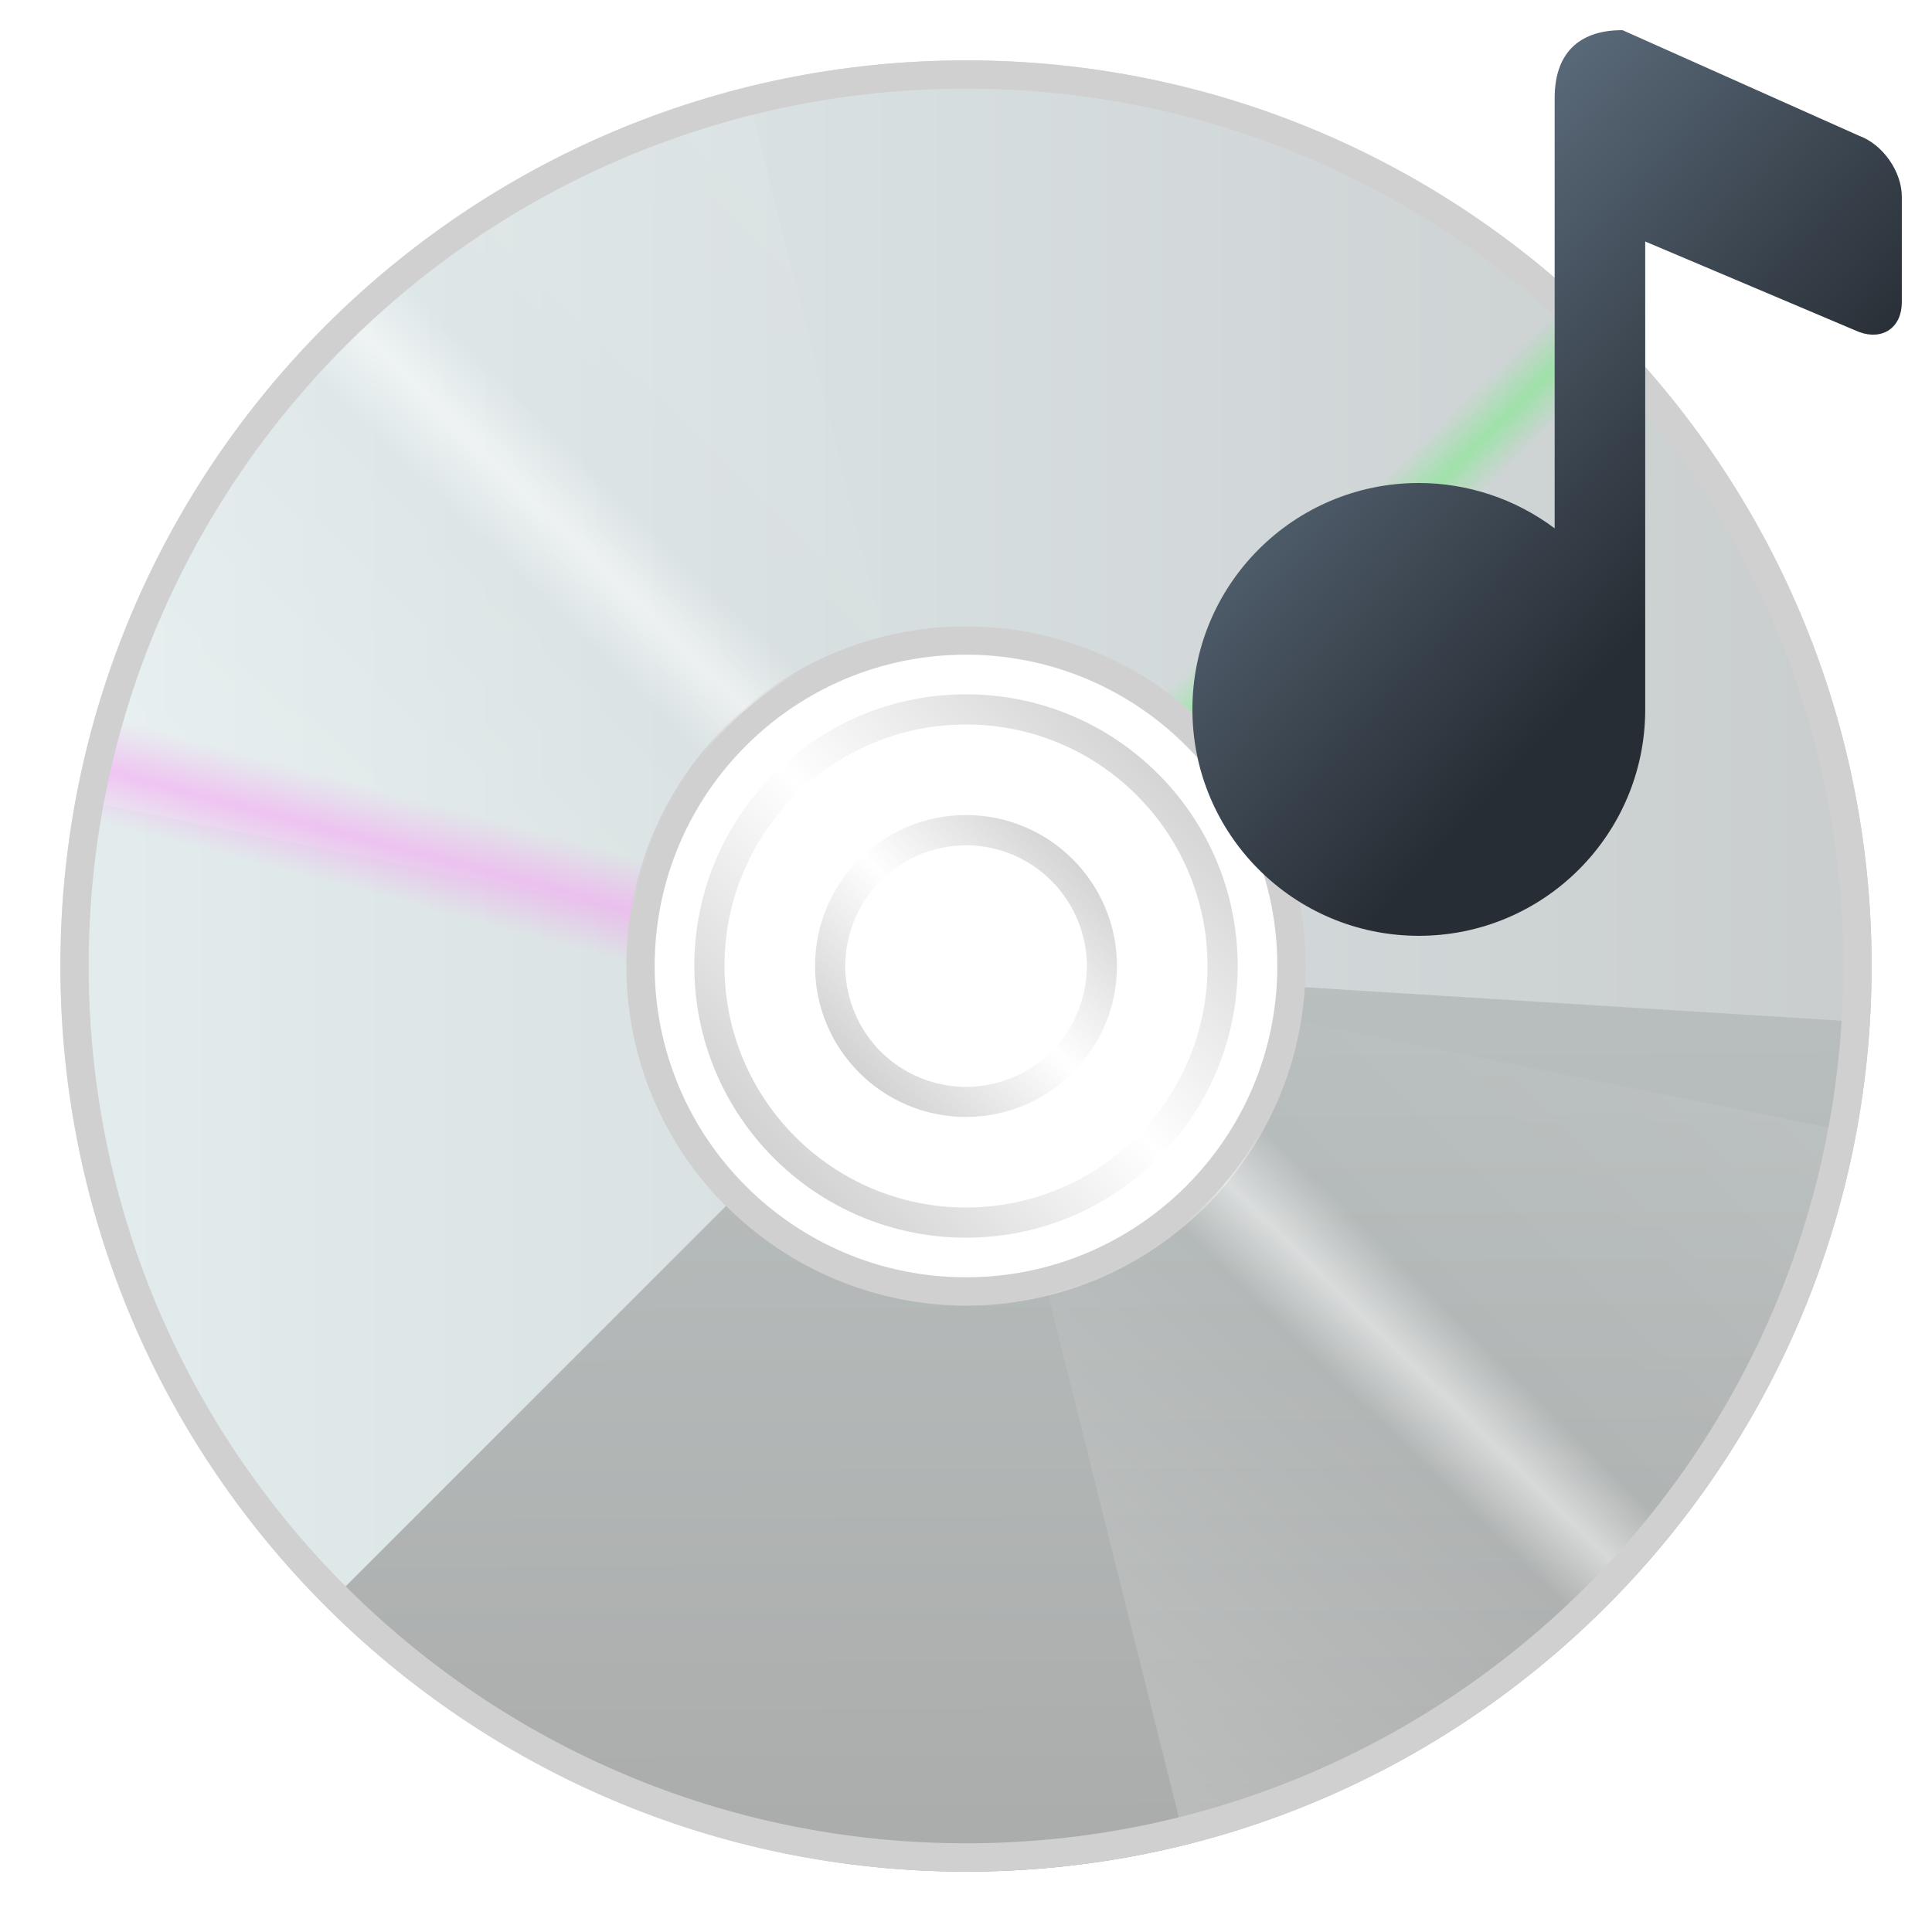
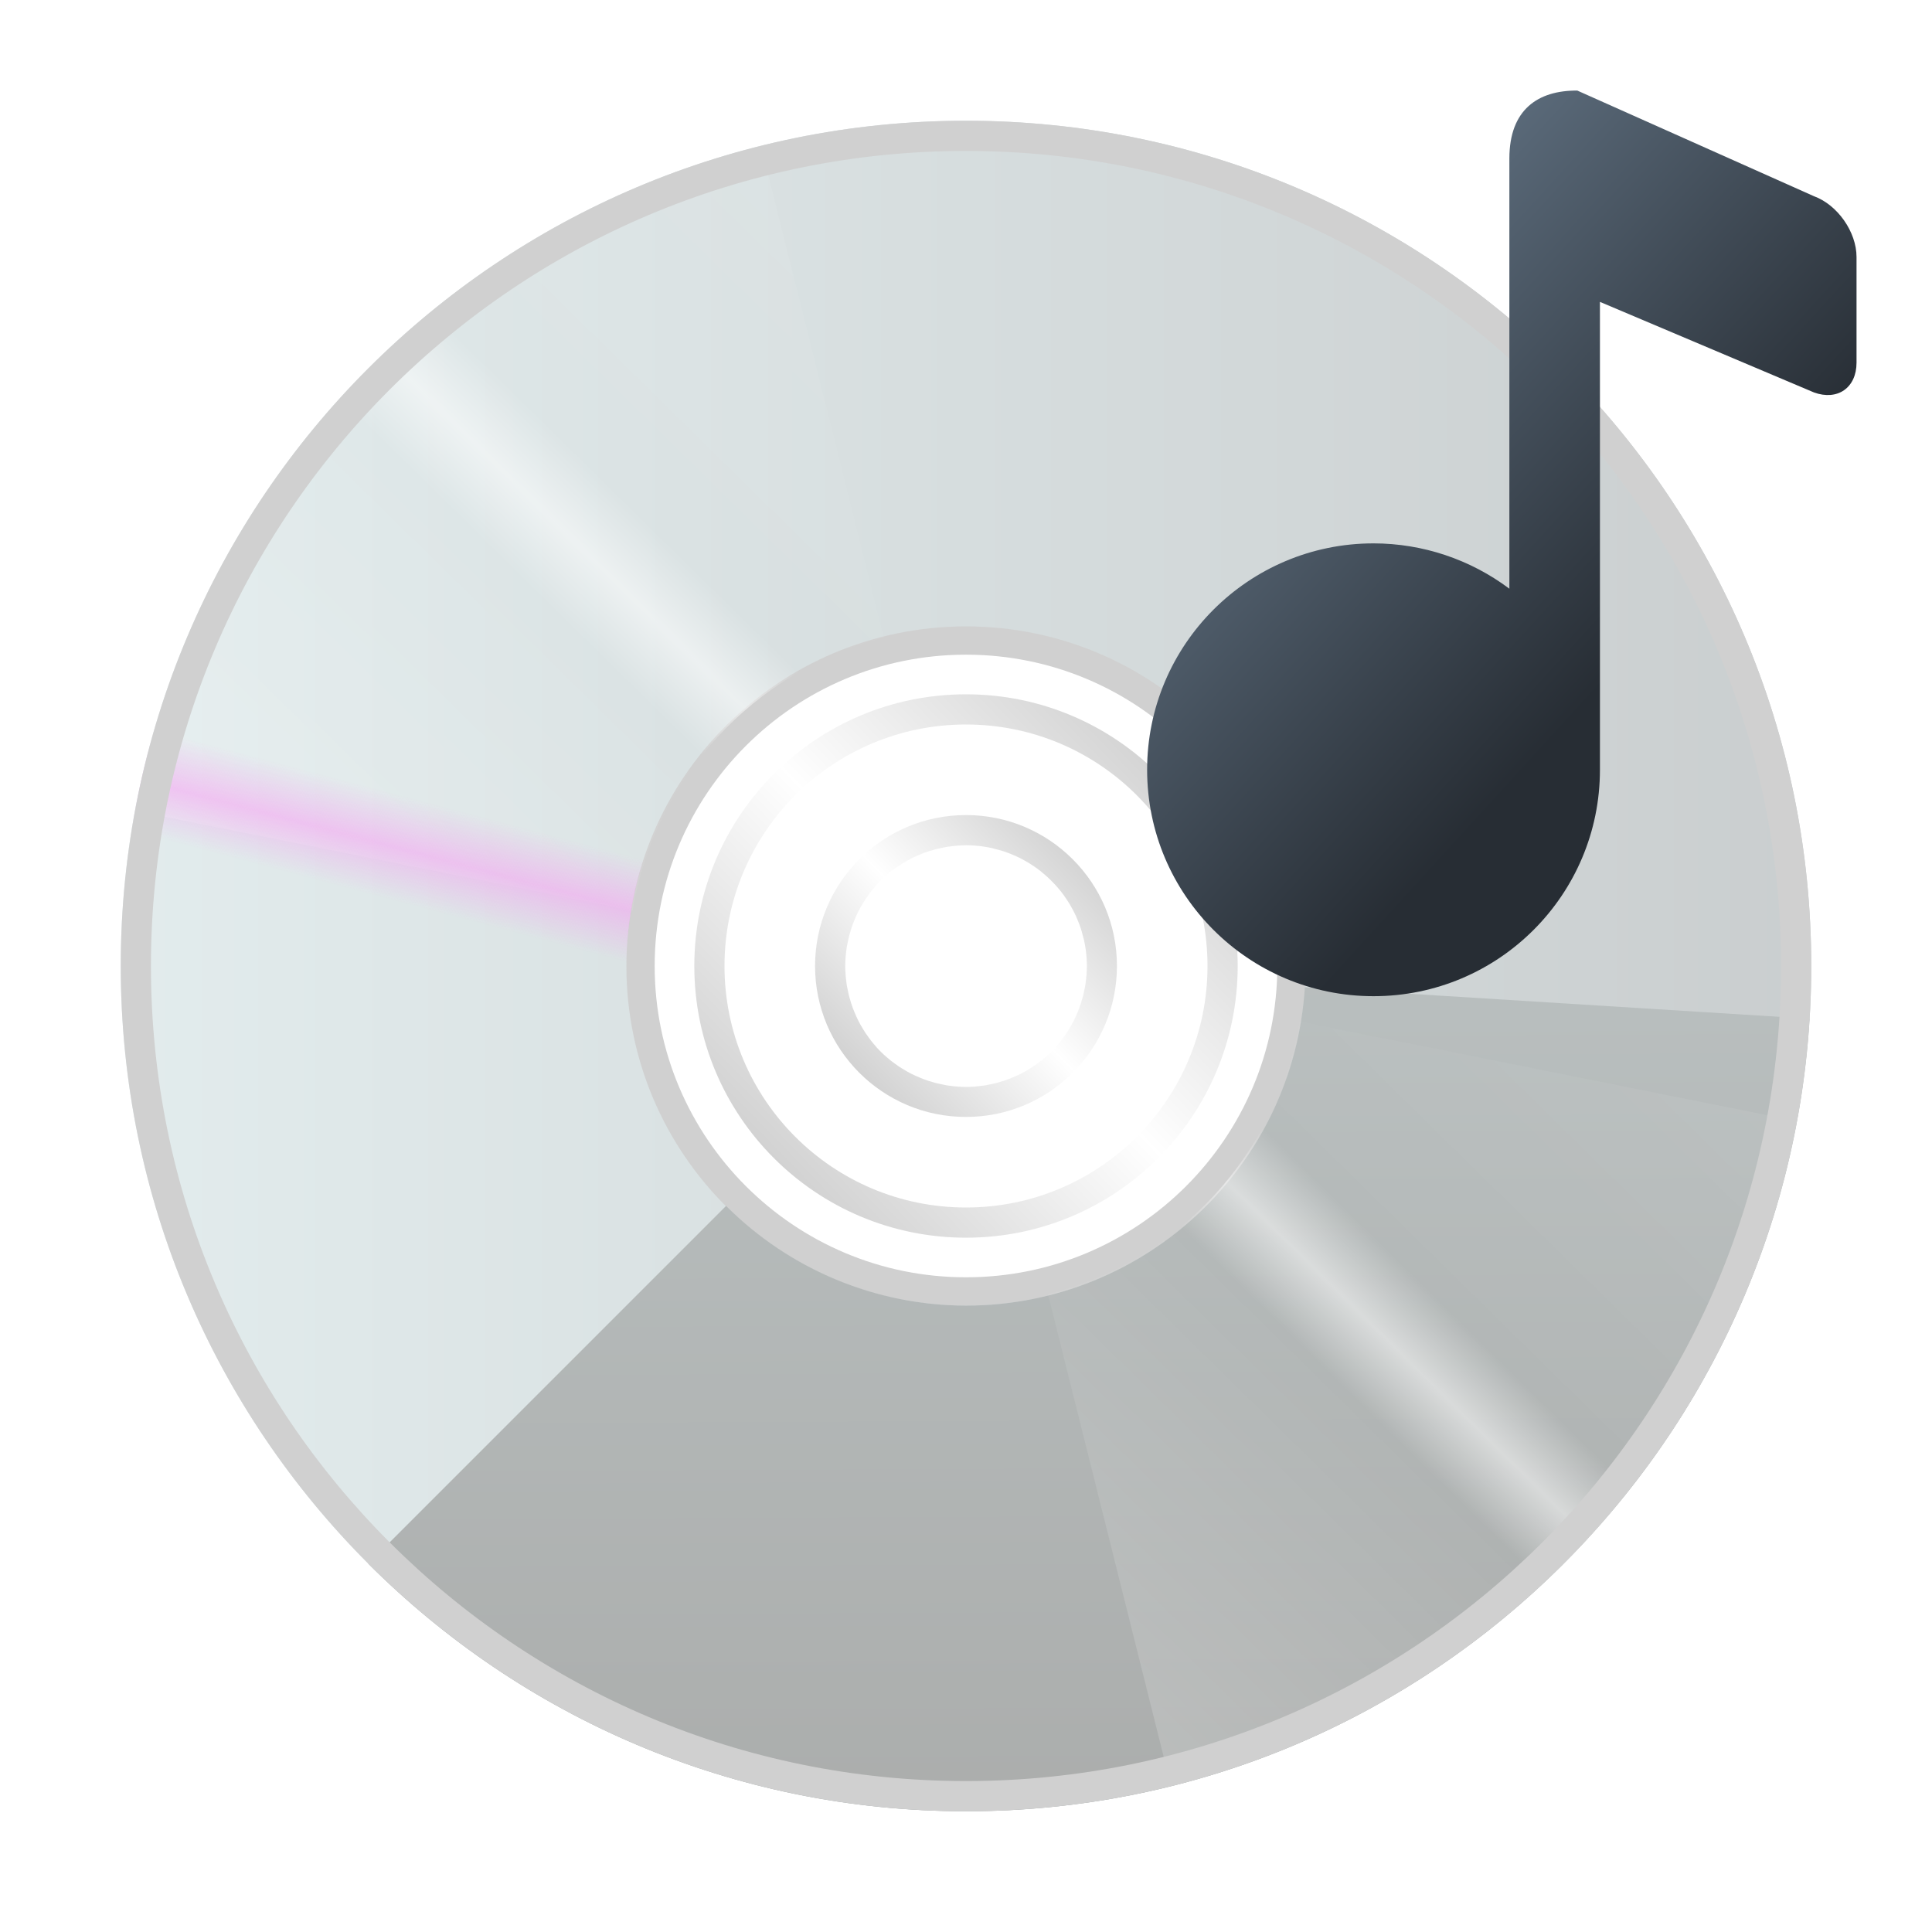
<svg xmlns="http://www.w3.org/2000/svg" xmlns:xlink="http://www.w3.org/1999/xlink" width="64" height="64" viewBox="0 0 64 64" version="1.1" id="svg2112">
  <defs id="defs2109">
    <linearGradient xlink:href="#linearGradient6804" id="linearGradient6808" x1="2.381" y1="8.467" x2="6.615" y2="12.7" gradientUnits="userSpaceOnUse" gradientTransform="matrix(7.086614,0,0,7.086614,0.1249994,-43)" />
    <linearGradient id="linearGradient6804">
      <stop style="stop-color:#ffffff;stop-opacity:1;" offset="0" id="stop6800" />
      <stop style="stop-color:#ffffff;stop-opacity:0;" offset="1" id="stop6802" />
    </linearGradient>
    <linearGradient xlink:href="#linearGradient162116" id="linearGradient162118" x1="96.408" y1="238.007" x2="127.776" y2="238.007" gradientUnits="userSpaceOnUse" gradientTransform="matrix(1.912786,0,0,1.845593,-182.4087,-407.264)" />
    <linearGradient id="linearGradient162116">
      <stop style="stop-color:#e3edee;stop-opacity:1;" offset="0" id="stop162112" />
      <stop style="stop-color:#c9cdce;stop-opacity:1" offset="1" id="stop162114" />
    </linearGradient>
    <linearGradient xlink:href="#linearGradient219586" id="linearGradient1031" gradientUnits="userSpaceOnUse" gradientTransform="matrix(1.912786,0,0,1.845593,-182.4087,-407.264)" x1="112.092" y1="238.007" x2="112.173" y2="254.339" />
    <linearGradient id="linearGradient219586">
      <stop style="stop-color:#b9bfbf;stop-opacity:1;" offset="0" id="stop219582" />
      <stop style="stop-color:#aaacab;stop-opacity:1" offset="1" id="stop219584" />
    </linearGradient>
    <linearGradient xlink:href="#linearGradient2496" id="linearGradient2498" x1="16.424" y1="54.635" x2="32.332" y2="38.453" gradientUnits="userSpaceOnUse" gradientTransform="matrix(1.875,0,0,1.875,0.1249994,-43)" />
    <linearGradient id="linearGradient2496">
      <stop style="stop-color:#ffffff;stop-opacity:0.5" offset="0" id="stop2492" />
      <stop style="stop-color:#ffffff;stop-opacity:0" offset="0.45" id="stop3080" />
      <stop style="stop-color:#ffffff;stop-opacity:1" offset="0.5" id="stop2756" />
      <stop style="stop-color:#ffffff;stop-opacity:0" offset="0.55" id="stop3014" />
      <stop style="stop-color:#ffffff;stop-opacity:0.2" offset="1" id="stop2494" />
    </linearGradient>
    <linearGradient xlink:href="#linearGradient7820" id="linearGradient7822" x1="14.532" y1="42.394" x2="19.54" y2="37.501" gradientUnits="userSpaceOnUse" gradientTransform="matrix(2,0,0,2,-1.999999,-47.99999)" />
    <linearGradient id="linearGradient7820">
      <stop style="stop-color:#858585;stop-opacity:1" offset="0" id="stop7816" />
      <stop style="stop-color:#ffffff;stop-opacity:1" offset="0.5" id="stop8592" />
      <stop style="stop-color:#868686;stop-opacity:1" offset="1" id="stop7818" />
    </linearGradient>
    <linearGradient xlink:href="#linearGradient7820" id="linearGradient10226" gradientUnits="userSpaceOnUse" x1="14.532" y1="42.394" x2="19.54" y2="37.501" gradientTransform="matrix(3.6,0,0,3.6,-29.2,-112)" />
    <linearGradient xlink:href="#linearGradient11941" id="linearGradient11943" x1="5.108" y1="42.192" x2="7.469" y2="33.28" gradientUnits="userSpaceOnUse" gradientTransform="matrix(1.875,0,0,1.875,0.1249994,-43)" />
    <linearGradient id="linearGradient11941">
      <stop style="stop-color:#f89af4;stop-opacity:0" offset="0" id="stop11937" />
      <stop style="stop-color:#f89af4;stop-opacity:0" offset="0.4" id="stop12523" />
      <stop style="stop-color:#f89af4;stop-opacity:1" offset="0.5" id="stop12201" />
      <stop style="stop-color:#f89af4;stop-opacity:0" offset="0.6" id="stop12781" />
      <stop style="stop-color:#f89af4;stop-opacity:0;" offset="1" id="stop11939" />
    </linearGradient>
-     <linearGradient xlink:href="#linearGradient16450" id="linearGradient16452" x1="17.605" y1="29.41" x2="27.151" y2="39.244" gradientUnits="userSpaceOnUse" gradientTransform="matrix(1.875,0,0,1.875,0.1249994,-43)" />
-     <linearGradient id="linearGradient16450">
-       <stop style="stop-color:#6fef7e;stop-opacity:0" offset="0" id="stop16446" />
-       <stop style="stop-color:#6fef7e;stop-opacity:0" offset="0.448" id="stop17132" />
-       <stop style="stop-color:#6fef7e;stop-opacity:1" offset="0.5" id="stop16680" />
-       <stop style="stop-color:#6fef7e;stop-opacity:0" offset="0.55" id="stop16938" />
-       <stop style="stop-color:#6fef7e;stop-opacity:0;" offset="1" id="stop16448" />
-     </linearGradient>
-     <linearGradient xlink:href="#linearGradient1304" id="linearGradient888" x1="30.666" y1="20.987" x2="23.01" y2="14" gradientUnits="userSpaceOnUse" gradientTransform="matrix(1.500029,0,0,1.500029,16.99953,-20.00025)" />
+     <linearGradient xlink:href="#linearGradient1304" id="linearGradient888" x1="30.666" y1="20.987" x2="23.01" y2="14" gradientUnits="userSpaceOnUse" gradientTransform="matrix(1.500029,0,0,1.500029,15.49953,-18.00025)" />
    <linearGradient id="linearGradient1304">
      <stop style="stop-color:#272d34;stop-opacity:1;" offset="0" id="stop1300" />
      <stop style="stop-color:#5c6c7c;stop-opacity:1;" offset="1" id="stop1302" />
    </linearGradient>
  </defs>
  <path id="path6272" style="opacity:0.4;fill:url(#linearGradient6808);fill-opacity:1;stroke-width:3.75;stroke-linecap:round;stroke-linejoin:round" d="M 32,17 A 15,15 0 0 0 17,32 15,15 0 0 0 32,47 15,15 0 0 0 47,32 15,15 0 0 0 32,17 Z m 0,11.25 a 3.75,3.75 0 0 1 3.75,3.75 3.75,3.75 0 0 1 -3.75,3.75 3.75,3.75 0 0 1 -3.75,-3.75 3.75,3.75 0 0 1 3.75,-3.75 z" />
  <path id="path9538" style="fill:#d0d0d0;fill-opacity:1;stroke-width:3.75;stroke-linecap:round;stroke-linejoin:round" d="m 32,18.875 a 13.125,13.125 0 0 0 -13.125,13.125 13.125,13.125 0 0 0 13.125,13.125 13.125,13.125 0 0 0 13.125,-13.125 13.125,13.125 0 0 0 -13.125,-13.125 z m 0,2.812 a 10.312,10.312 0 0 1 10.313,10.312 10.312,10.312 0 0 1 -10.313,10.313 10.312,10.312 0 0 1 -10.313,-10.313 10.312,10.312 0 0 1 10.313,-10.312 z" />
-   <path id="path151229" style="fill:url(#linearGradient162118);fill-opacity:1;stroke-width:2.486;stroke-linecap:round;stroke-linejoin:round" d="M 32,2 A 30,30 0 0 0 2,32 30,30 0 0 0 32,62 30,30 0 0 0 62,32 30,30 0 0 0 32,2 Z m 0,18.75 a 11.25,11.25 0 0 1 11.25,11.25 11.25,11.25 0 0 1 -11.25,11.25 11.25,11.25 0 0 1 -11.25,-11.25 A 11.25,11.25 0 0 1 32,20.75 Z" />
-   <path id="path151229-3-3" style="fill:url(#linearGradient1031);fill-opacity:1;stroke-width:2.486;stroke-linecap:round;stroke-linejoin:round" d="M 43.224,32.703 A 11.25,11.25 0 0 1 32,43.25 11.25,11.25 0 0 1 24.053,39.947 L 10.804,53.196 A 30,30 0 0 0 32,62 30,30 0 0 0 61.93,33.871 Z" />
-   <path id="rect2336" style="opacity:0.5;fill:url(#linearGradient2498);fill-opacity:1;stroke-width:3.75;stroke-linecap:round;stroke-linejoin:round" d="M 24.731,2.919 A 30,30 0 0 0 2.535,26.474 L 20.776,30.125 l 0.179,0.029 a 11.25,11.25 0 0 1 8.328,-9.027 z M 43.045,33.846 a 11.25,11.25 0 0 1 -8.328,9.027 L 39.269,61.081 A 30,30 0 0 0 61.465,37.526 L 43.224,33.875 Z" />
+   <path id="path151229" style="fill:url(#linearGradient162118);fill-opacity:1;stroke-width:2.486;stroke-linecap:round;stroke-linejoin:round" d="M 32 4 C 16.536 4 4 16.536 4 32 C 4 47.464 16.536 60 32 60 C 47.464 60 60 47.464 60 32 C 60 16.536 47.464 4 32 4 z M 32 20.75 A 11.25 11.25 0 0 1 43.25 32 A 11.25 11.25 0 0 1 32 43.25 A 11.25 11.25 0 0 1 20.75 32 A 11.25 11.25 0 0 1 32 20.75 z " />
+   <path id="path151229-3-3" style="fill:url(#linearGradient1031);fill-opacity:1;stroke-width:2.486;stroke-linecap:round;stroke-linejoin:round" d="M 43.225 32.703 A 11.25 11.25 0 0 1 32 43.25 A 11.25 11.25 0 0 1 24.053 39.947 L 12.201 51.799 C 17.268 56.866 24.268 60 32 60 C 46.877 60 59.037 48.396 59.939 33.746 L 43.225 32.703 z " />
+   <path id="rect2336" style="opacity:0.5;fill:url(#linearGradient2498);fill-opacity:1;stroke-width:3.75;stroke-linecap:round;stroke-linejoin:round" d="M 25.209 4.834 C 14.657 7.463 6.48 16.077 4.479 26.863 L 20.775 30.125 L 20.955 30.154 A 11.25 11.25 0 0 1 29.283 21.127 L 25.209 4.834 z M 43.045 33.846 A 11.25 11.25 0 0 1 34.717 42.873 L 38.791 59.166 C 49.343 56.537 57.52 47.923 59.521 37.137 L 43.225 33.875 L 43.045 33.846 z " />
  <path id="path7246" style="opacity:0.5;fill:url(#linearGradient7822);fill-opacity:1;stroke-width:5;stroke-linecap:round;stroke-linejoin:round" d="m 32,27 a 5,5 0 0 0 -5,5 5,5 0 0 0 5,5 5,5 0 0 0 5,-5 5,5 0 0 0 -5,-5 z m 0,1 a 4,4 0 0 1 0.104,0.002 4,4 0 0 1 0.01,0 4,4 0 0 1 0.092,0.004 4,4 0 0 1 0.068,0.004 4,4 0 0 1 0.068,0.006 4,4 0 0 1 0.07,0.006 4,4 0 0 1 0.043,0.004 4,4 0 0 1 0.059,0.008 4,4 0 0 1 0.055,0.008 4,4 0 0 1 0.113,0.018 4,4 0 0 1 0.035,0.006 4,4 0 0 1 0.078,0.016 4,4 0 0 1 0.023,0.004 4,4 0 0 1 0.088,0.02 4,4 0 0 1 0.012,0.004 4,4 0 0 1 0.199,0.053 4,4 0 0 1 0.01,0.002 4,4 0 0 1 0.09,0.027 4,4 0 0 1 0.02,0.006 4,4 0 0 1 0.078,0.027 4,4 0 0 1 0.029,0.01 4,4 0 0 1 0.086,0.033 4,4 0 0 1 0.021,0.008 4,4 0 0 1 0.105,0.043 4,4 0 0 1 0.094,0.039 4,4 0 0 1 0.012,0.006 4,4 0 0 1 0.033,0.016 4,4 0 0 1 0.07,0.033 4,4 0 0 1 0.023,0.012 4,4 0 0 1 0.078,0.041 4,4 0 0 1 0.1,0.055 4,4 0 0 1 0.004,0.002 4,4 0 0 1 0.029,0.018 4,4 0 0 1 0.059,0.033 4,4 0 0 1 0.008,0.004 4,4 0 0 1 0.08,0.051 4,4 0 0 1 0.016,0.01 4,4 0 0 1 0.07,0.047 4,4 0 0 1 0.086,0.059 4,4 0 0 1 0.033,0.023 4,4 0 0 1 0.117,0.088 4,4 0 0 1 0.062,0.053 4,4 0 0 1 0.074,0.061 4,4 0 0 1 0.014,0.012 4,4 0 0 1 0.098,0.088 4,4 0 0 1 0.07,0.066 4,4 0 0 1 0.148,0.152 4,4 0 0 1 0.012,0.012 4,4 0 0 1 0.057,0.064 4,4 0 0 1 0.02,0.021 4,4 0 0 1 0.012,0.014 4,4 0 0 1 0.061,0.074 4,4 0 0 1 0.041,0.049 4,4 0 0 1 0.031,0.039 4,4 0 0 1 0.031,0.043 4,4 0 0 1 0.037,0.049 4,4 0 0 1 0.023,0.033 4,4 0 0 1 0.059,0.086 4,4 0 0 1 0.047,0.07 4,4 0 0 1 0.01,0.016 4,4 0 0 1 0.051,0.08 4,4 0 0 1 0.055,0.096 4,4 0 0 1 0.002,0.004 4,4 0 0 1 0.055,0.1 4,4 0 0 1 0.041,0.078 4,4 0 0 1 0.012,0.023 4,4 0 0 1 0.033,0.07 4,4 0 0 1 0.016,0.033 4,4 0 0 1 0.006,0.012 4,4 0 0 1 0.039,0.094 4,4 0 0 1 0.043,0.105 4,4 0 0 1 0.008,0.021 4,4 0 0 1 0.008,0.02 4,4 0 0 1 0.025,0.066 4,4 0 0 1 0.01,0.029 4,4 0 0 1 0.027,0.078 4,4 0 0 1 0.006,0.02 4,4 0 0 1 0.027,0.09 4,4 0 0 1 0.002,0.01 4,4 0 0 1 0.053,0.199 4,4 0 0 1 0.004,0.012 4,4 0 0 1 0.02,0.088 4,4 0 0 1 0.004,0.023 4,4 0 0 1 0.016,0.078 4,4 0 0 1 0.006,0.035 4,4 0 0 1 0.018,0.113 4,4 0 0 1 0.008,0.055 4,4 0 0 1 0.002,0.012 4,4 0 0 1 0.01,0.09 4,4 0 0 1 0.006,0.07 4,4 0 0 1 0.004,0.033 4,4 0 0 1 0.002,0.035 4,4 0 0 1 0.004,0.068 4,4 0 0 1 0.004,0.092 4,4 0 0 1 0.002,0.113 4,4 0 0 1 -0.012,0.299 4,4 0 0 1 -0.002,0.01 4,4 0 0 1 -0.014,0.139 4,4 0 0 1 -0.023,0.182 4,4 0 0 1 -0.02,0.102 4,4 0 0 1 -0.049,0.229 4,4 0 0 1 -0.02,0.076 4,4 0 0 1 -0.062,0.209 4,4 0 0 1 -0.053,0.152 4,4 0 0 1 -0.043,0.107 4,4 0 0 1 -0.078,0.182 4,4 0 0 1 -0.07,0.145 4,4 0 0 1 -0.059,0.109 4,4 0 0 1 -0.1,0.168 4,4 0 0 1 -0.072,0.115 4,4 0 0 1 -0.109,0.152 4,4 0 0 1 -0.074,0.1 4,4 0 0 1 -0.117,0.141 4,4 0 0 1 -0.08,0.094 4,4 0 0 1 -0.223,0.223 4,4 0 0 1 -0.012,0.012 4,4 0 0 1 -0.094,0.08 4,4 0 0 1 -0.141,0.117 4,4 0 0 1 -0.1,0.074 4,4 0 0 1 -0.152,0.109 4,4 0 0 1 -0.115,0.072 4,4 0 0 1 -0.168,0.1 4,4 0 0 1 -0.109,0.059 4,4 0 0 1 -0.145,0.07 4,4 0 0 1 -0.182,0.078 4,4 0 0 1 -0.107,0.043 4,4 0 0 1 -0.152,0.053 4,4 0 0 1 -0.209,0.062 4,4 0 0 1 -0.076,0.02 4,4 0 0 1 -0.229,0.049 4,4 0 0 1 -0.102,0.02 4,4 0 0 1 -0.182,0.023 4,4 0 0 1 -0.139,0.014 4,4 0 0 1 -0.01,0.002 4,4 0 0 1 -0.299,0.012 4,4 0 0 1 -0.309,-0.014 4,4 0 0 1 -0.139,-0.014 4,4 0 0 1 -0.182,-0.023 4,4 0 0 1 -0.102,-0.02 4,4 0 0 1 -0.229,-0.049 4,4 0 0 1 -0.076,-0.02 4,4 0 0 1 -0.209,-0.062 4,4 0 0 1 -0.152,-0.053 4,4 0 0 1 -0.107,-0.043 4,4 0 0 1 -0.182,-0.078 4,4 0 0 1 -0.145,-0.07 4,4 0 0 1 -0.109,-0.059 4,4 0 0 1 -0.168,-0.1 4,4 0 0 1 -0.115,-0.072 4,4 0 0 1 -0.152,-0.109 4,4 0 0 1 -0.1,-0.074 4,4 0 0 1 -0.141,-0.117 4,4 0 0 1 -0.105,-0.092 4,4 0 0 1 -0.223,-0.223 4,4 0 0 1 -0.08,-0.094 4,4 0 0 1 -0.117,-0.141 4,4 0 0 1 -0.074,-0.1 4,4 0 0 1 -0.109,-0.152 4,4 0 0 1 -0.072,-0.115 4,4 0 0 1 -0.1,-0.168 4,4 0 0 1 -0.059,-0.109 4,4 0 0 1 -0.07,-0.145 4,4 0 0 1 -0.078,-0.182 4,4 0 0 1 -0.043,-0.107 4,4 0 0 1 -0.053,-0.152 4,4 0 0 1 -0.062,-0.209 4,4 0 0 1 -0.02,-0.076 4,4 0 0 1 -0.049,-0.229 4,4 0 0 1 -0.02,-0.102 4,4 0 0 1 -0.023,-0.182 4,4 0 0 1 -0.014,-0.139 4,4 0 0 1 -0.014,-0.309 4,4 0 0 1 0.014,-0.309 4,4 0 0 1 0.014,-0.139 4,4 0 0 1 0.023,-0.182 4,4 0 0 1 0.02,-0.102 4,4 0 0 1 0.049,-0.229 4,4 0 0 1 0.02,-0.076 4,4 0 0 1 0.062,-0.209 4,4 0 0 1 0.053,-0.152 4,4 0 0 1 0.043,-0.107 4,4 0 0 1 0.078,-0.182 4,4 0 0 1 0.07,-0.145 4,4 0 0 1 0.059,-0.109 4,4 0 0 1 0.1,-0.168 4,4 0 0 1 0.072,-0.115 4,4 0 0 1 0.109,-0.152 4,4 0 0 1 0.074,-0.1 4,4 0 0 1 0.117,-0.141 4,4 0 0 1 0.092,-0.105 4,4 0 0 1 0.223,-0.223 4,4 0 0 1 0.094,-0.08 4,4 0 0 1 0.141,-0.117 4,4 0 0 1 0.1,-0.074 4,4 0 0 1 0.152,-0.109 4,4 0 0 1 0.115,-0.072 4,4 0 0 1 0.168,-0.1 4,4 0 0 1 0.109,-0.059 4,4 0 0 1 0.145,-0.07 4,4 0 0 1 0.182,-0.078 4,4 0 0 1 0.107,-0.043 4,4 0 0 1 0.152,-0.053 4,4 0 0 1 0.209,-0.062 4,4 0 0 1 0.076,-0.02 4,4 0 0 1 0.229,-0.049 4,4 0 0 1 0.102,-0.02 4,4 0 0 1 0.182,-0.023 4,4 0 0 1 0.139,-0.014 4,4 0 0 1 0.309,-0.014 z" />
  <path id="path7246-2" style="opacity:0.5;fill:url(#linearGradient10226);fill-opacity:1;stroke-width:9;stroke-linecap:round;stroke-linejoin:round" d="m 32,23 c -4.971,-1e-6 -9,4.029 -9,9 -3e-6,4.971 4.029,9 9,9 4.971,0 9,-4.029 9,-9 0,-4.971 -4.029,-9 -9,-9 z m 0,1 c 4.418,2e-6 8,3.582 8,8 0,4.418 -3.582,8 -8,8 -4.418,0 -8,-3.582 -8,-8 0,-4.418 3.582,-8 8,-8 z" />
-   <path id="path151229-7" style="opacity:0.5;fill:url(#linearGradient11943);fill-opacity:1;stroke-width:2.486;stroke-linecap:round;stroke-linejoin:round" d="M 5.501,17.97 C 3.208,22.292 2.006,27.108 2,32 2.006,36.892 3.208,41.708 5.501,46.03 L 22.072,37.255 c -0.862,-1.618 -1.316,-3.422 -1.322,-5.255 0.006,-1.833 0.46,-3.637 1.322,-5.255 z" />
-   <path id="path151229-1" style="opacity:0.5;fill:url(#linearGradient16452);fill-opacity:1;stroke-width:2.486;stroke-linecap:round;stroke-linejoin:round" d="M 40.947,3.366 35.354,21.263 a 11.25,11.25 0 0 1 7.178,6.786 L 60.088,21.468 A 30,30 0 0 0 40.947,3.366 Z" />
-   <path id="path151229-2" style="fill:#d0d0d0;fill-opacity:1;stroke-width:2.486;stroke-linecap:round;stroke-linejoin:round" d="M 32,2 A 30,30 0 0 0 2,32 30,30 0 0 0 32,62 30,30 0 0 0 62,32 30,30 0 0 0 32,2 Z m 0,0.937 A 29.063,29.063 0 0 1 61.062,32 29.063,29.063 0 0 1 32,61.062 29.063,29.063 0 0 1 2.938,32 29.063,29.063 0 0 1 32,2.937 Z" />
-   <path id="path1056" style="fill:url(#linearGradient888);fill-opacity:1;stroke-width:5.625;stroke-linecap:round;stroke-linejoin:round" d="m 53.75,1 c -1.302,-0.008 -2.25,0.629 -2.25,2.25 V 17.502 c -1.298,-0.974 -2.877,-1.501 -4.5,-1.502 -4.142,0 -7.5,3.358 -7.5,7.5 0,4.142 3.358,7.5 7.5,7.5 4.142,0 7.5,-3.358 7.5,-7.5 V 8 L 61.59,11 c 0.781,0.284 1.41,-0.155 1.41,-0.986 V 6.514 c 0,-0.831 -0.629,-1.729 -1.41,-2.014 z" />
+   <path id="path151229-7" style="opacity:0.5;fill:url(#linearGradient11943);fill-opacity:1;stroke-width:2.486;stroke-linecap:round;stroke-linejoin:round" d="M 7.254 18.898 C 5.179 22.808 4 27.265 4 32 C 4 36.735 5.179 41.192 7.254 45.102 L 22.072 37.256 C 21.21 35.638 20.756 33.833 20.75 32 C 20.756 30.167 21.21 28.362 22.072 26.744 L 7.254 18.898 z " />
+   <path id="path151229-2" style="fill:#d0d0d0;fill-opacity:1;stroke-width:2.32;stroke-linecap:round;stroke-linejoin:round" d="M 32 4 C 16.536 4 4 16.536 4 32 C 4 47.464 16.536 60 32 60 C 47.464 60 60 47.464 60 32 C 60 16.536 47.464 4 32 4 z M 32 5 C 46.912 5 59 17.088 59 32 C 59 46.912 46.912 59 32 59 C 17.088 59 5 46.912 5 32 C 5 17.088 17.088 5 32 5 z " />
+   <path id="path1056" style="fill:url(#linearGradient888);fill-opacity:1;stroke-width:5.625;stroke-linecap:round;stroke-linejoin:round" d="M 52.25,3 C 50.948,2.992 50,3.629 50,5.25 v 14.252 c -1.298,-0.974 -2.877,-1.501 -4.5,-1.502 -4.142,0 -7.5,3.358 -7.5,7.5 0,4.142 3.358,7.5 7.5,7.5 4.142,0 7.5,-3.358 7.5,-7.5 V 10 l 7.09,3 c 0.781,0.284 1.41,-0.155 1.41,-0.986 V 8.514 c 0,-0.831 -0.629,-1.729 -1.41,-2.014 z" />
</svg>
